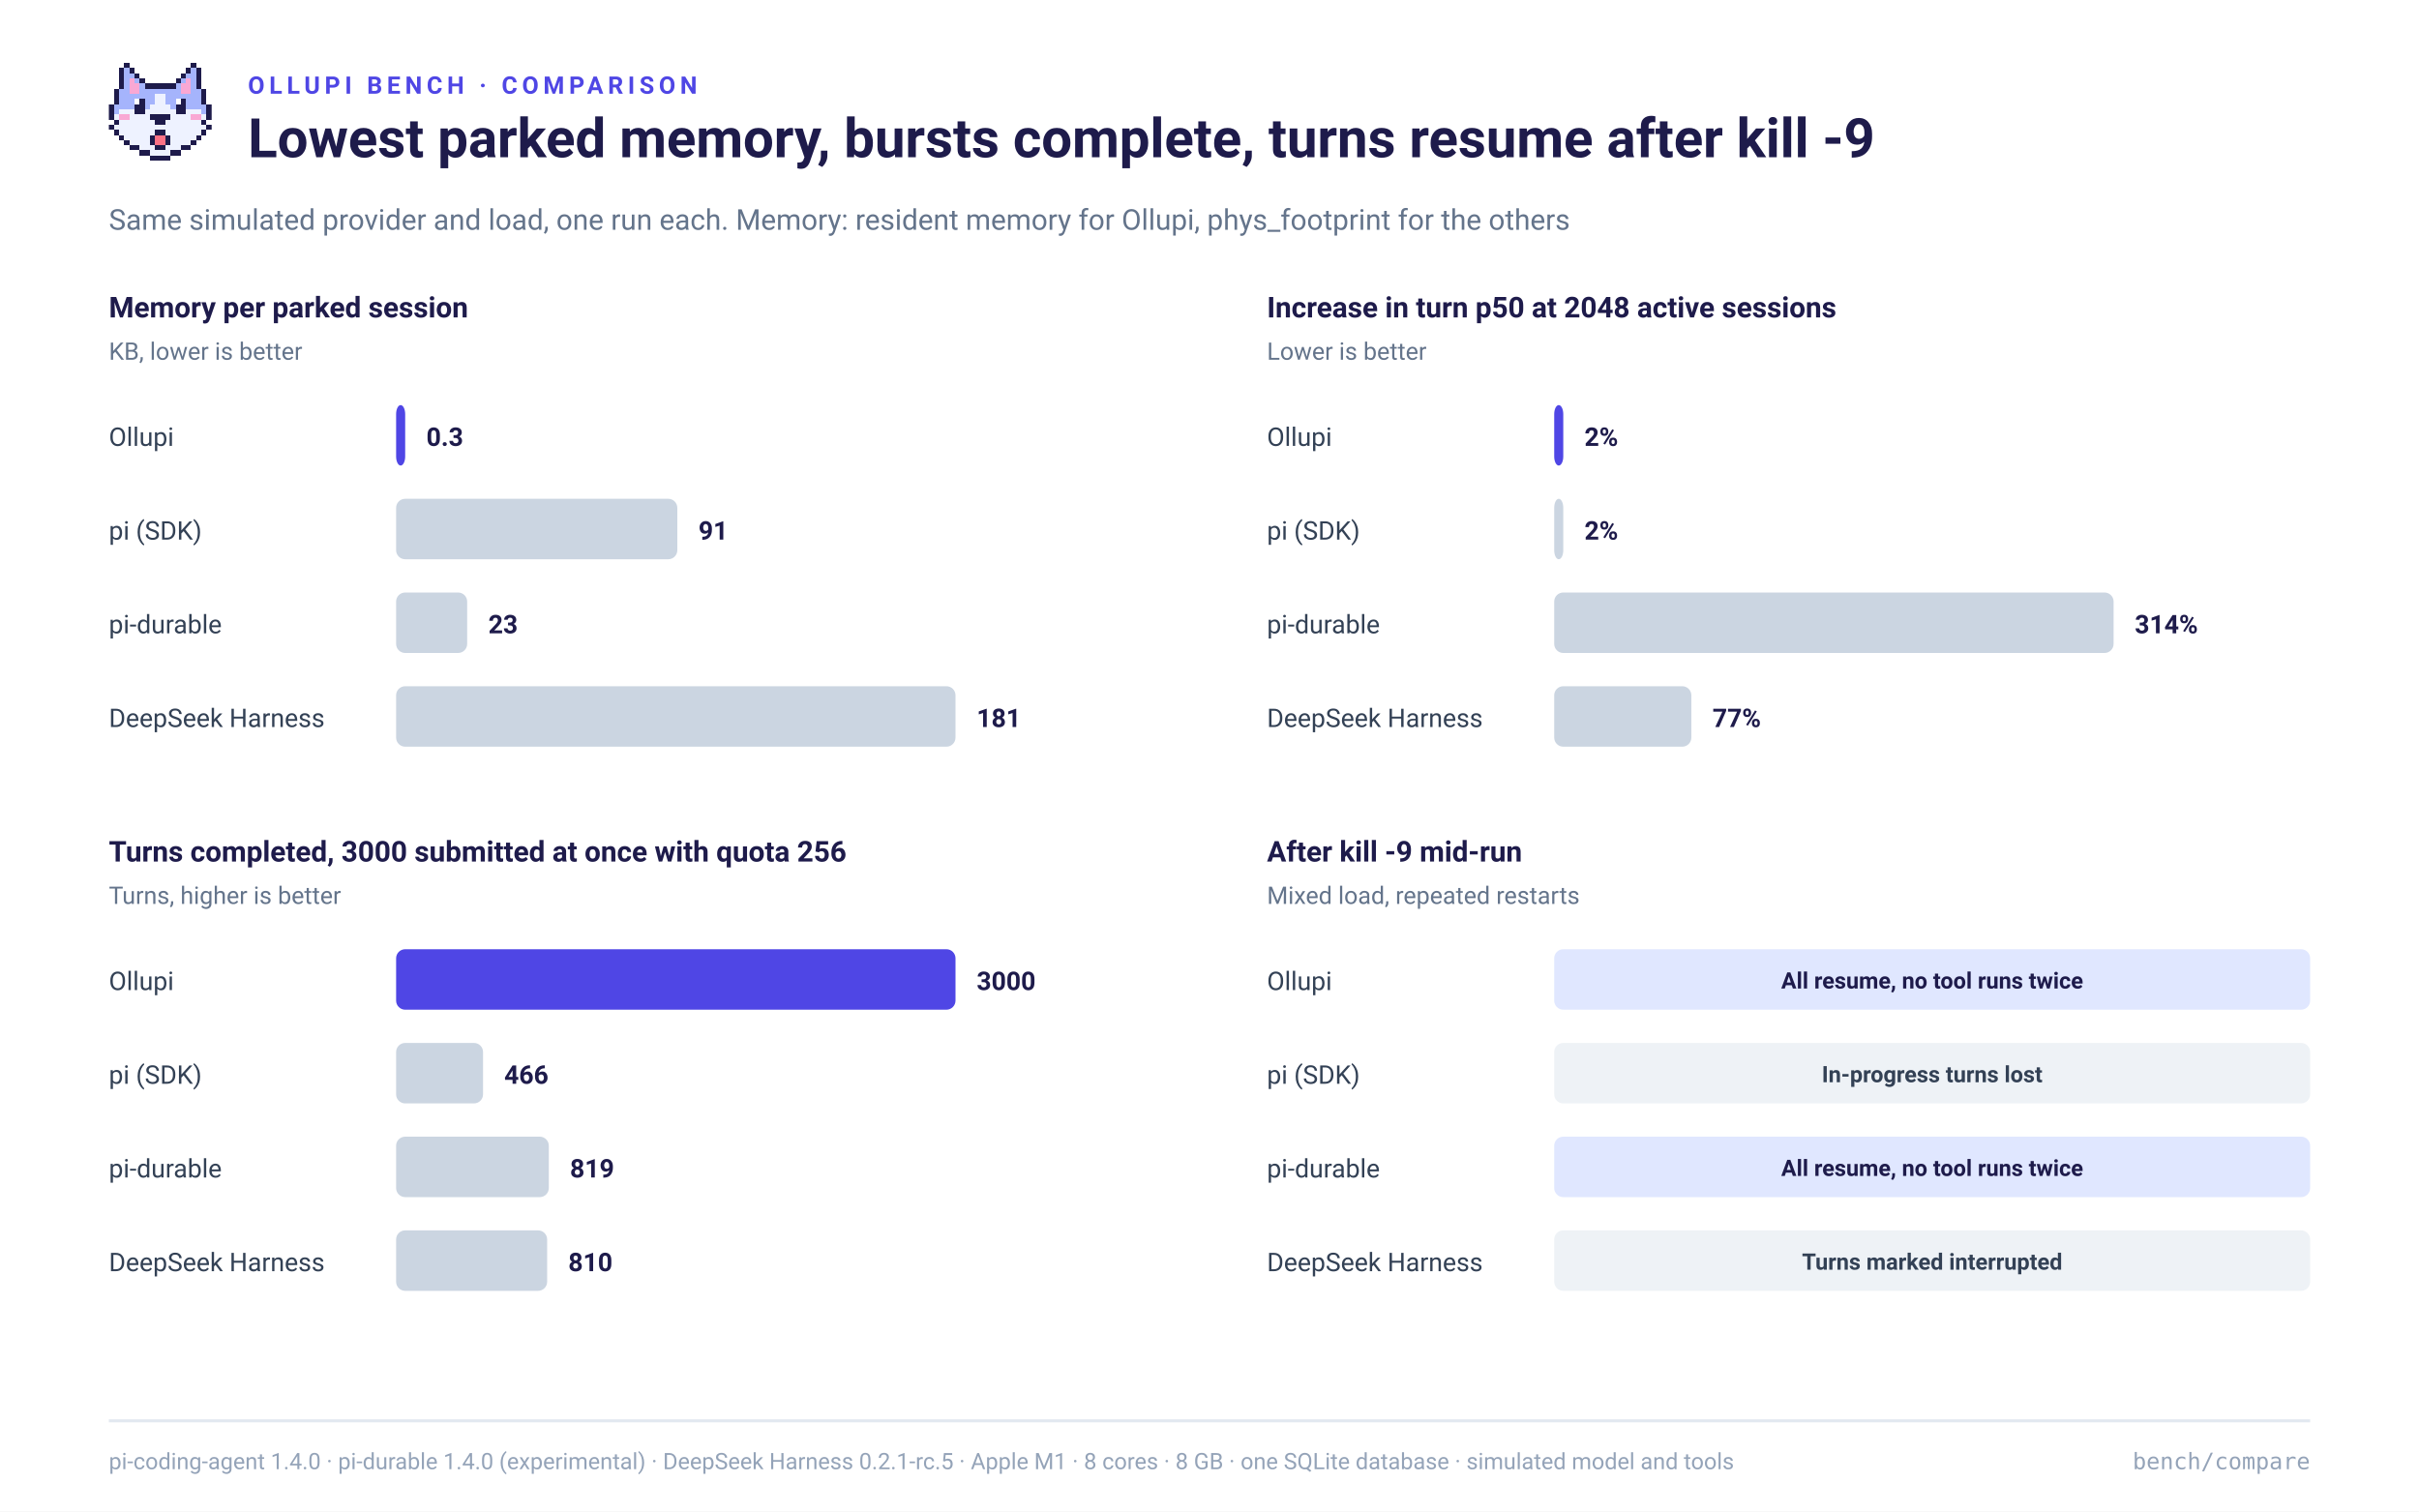
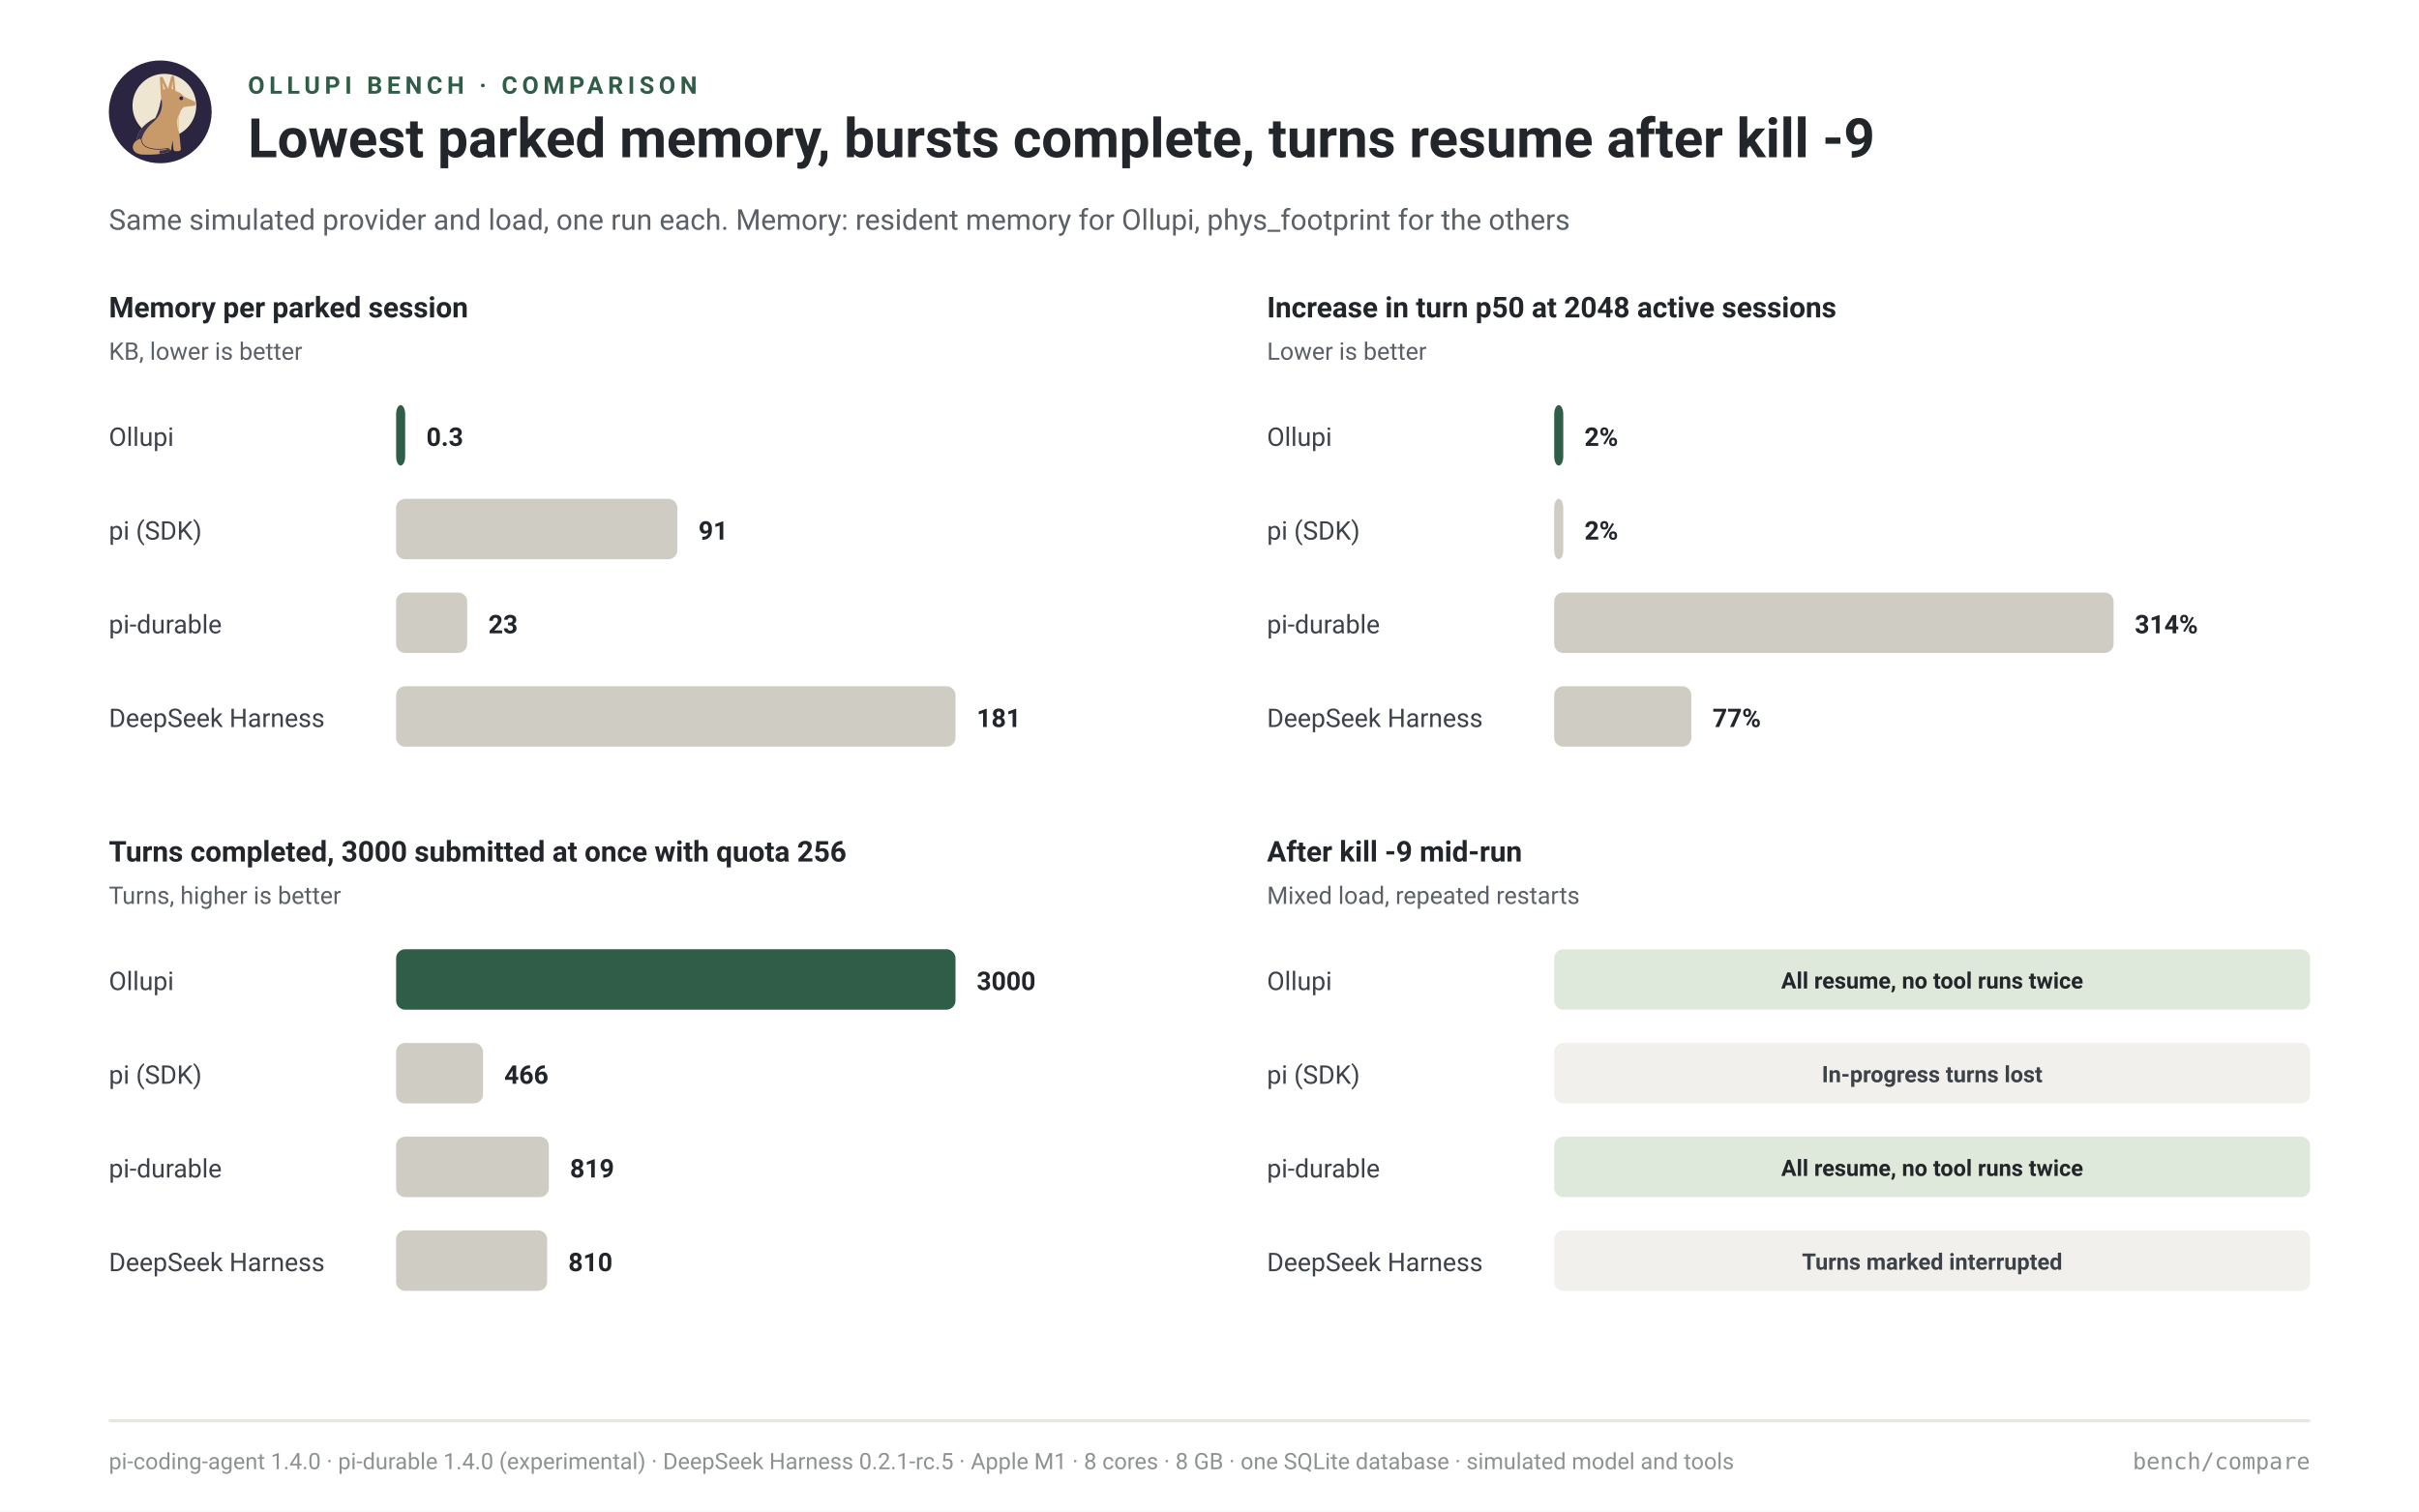
<svg xmlns="http://www.w3.org/2000/svg" viewBox="0 0 1600 1000" width="1600" height="1000">
  <defs>
    <pattern id="hatch" width="10" height="10" patternUnits="userSpaceOnUse" patternTransform="rotate(45)">
-       <rect width="10" height="10" fill="#f8fafc" />
-       <line x1="0" y1="0" x2="0" y2="10" stroke="#cbd5e1" stroke-width="4" />
+       <rect width="10" height="10" fill="#f8f7f4" />
+       <line x1="0" y1="0" x2="0" y2="10" stroke="#cfccc3" stroke-width="4" />
    </pattern>
    <marker id="arrow" viewBox="0 0 10 10" refX="9" refY="5" markerUnits="userSpaceOnUse" markerWidth="12" markerHeight="12" orient="auto-start-reverse">
-       <path d="M0,1 L9,5 L0,9 z" fill="#94a3b8" />
+       <path d="M0,1 L9,5 L0,9 z" fill="#8e928f" />
    </marker>
  </defs>
-   <style>text { font-family: -apple-system, BlinkMacSystemFont, "Segoe UI", Roboto, "Helvetica Neue", Arial, sans-serif; fill: #1e1b4b; } .eyebrow { font-size: 16px; font-weight: 600; letter-spacing: 3px; fill: #4f46e5; } .title { font-size: 36px; font-weight: 700; } .sub { font-size: 19px; fill: #64748b; } .kpi { font-size: 44px; font-weight: 700; letter-spacing: -0.5px; } .unit { font-size: 21px; font-weight: 600; fill: #334155; } .cap { font-size: 17px; fill: #64748b; } .h { font-size: 22px; font-weight: 700; } .hs { font-size: 19px; font-weight: 600; } .b { font-size: 17px; fill: #334155; } .s { font-size: 15px; fill: #64748b; } .code { font-family: ui-monospace, 'SF Mono', Menlo, monospace; font-weight: 700; fill: #4f46e5; } .tick { font-size: 16px; fill: #64748b; } .lab { font-size: 17px; fill: #334155; } .val { font-size: 17px; font-weight: 600; } .chip { font-size: 15px; font-weight: 600; } .foot { font-size: 15px; fill: #94a3b8; }</style>
+   <style>text { font-family: -apple-system, BlinkMacSystemFont, "Segoe UI", Roboto, "Helvetica Neue", Arial, sans-serif; fill: #22252a; } .eyebrow { font-size: 16px; font-weight: 600; letter-spacing: 3px; fill: #2f5d47; } .title { font-size: 36px; font-weight: 700; } .sub { font-size: 19px; fill: #5b5f66; } .kpi { font-size: 44px; font-weight: 700; letter-spacing: -0.5px; } .unit { font-size: 21px; font-weight: 600; fill: #3d4148; } .cap { font-size: 17px; fill: #5b5f66; } .h { font-size: 22px; font-weight: 700; } .hs { font-size: 19px; font-weight: 600; } .b { font-size: 17px; fill: #3d4148; } .s { font-size: 15px; fill: #5b5f66; } .code { font-family: ui-monospace, 'SF Mono', Menlo, monospace; font-weight: 700; fill: #2f5d47; } .tick { font-size: 16px; fill: #5b5f66; } .lab { font-size: 17px; fill: #3d4148; } .val { font-size: 17px; font-weight: 600; } .chip { font-size: 15px; font-weight: 600; } .foot { font-size: 15px; fill: #8e928f; }</style>
  <rect width="1600" height="1000" fill="#ffffff" />
-   <svg x="72" y="40" width="68" height="68" viewBox="0 0 240 240">
-     <g shape-rendering="crispEdges">
-       <rect x="36" y="6" width="12" height="12" fill="#1e1b4b" />
-       <rect x="192" y="6" width="12" height="12" fill="#1e1b4b" />
-       <rect x="24" y="18" width="12" height="12" fill="#1e1b4b" />
-       <rect x="36" y="18" width="12" height="12" fill="#a5b4fc" />
-       <rect x="48" y="18" width="12" height="12" fill="#1e1b4b" />
-       <rect x="180" y="18" width="12" height="12" fill="#1e1b4b" />
-       <rect x="192" y="18" width="12" height="12" fill="#a5b4fc" />
-       <rect x="204" y="18" width="12" height="12" fill="#1e1b4b" />
-       <rect x="24" y="30" width="12" height="12" fill="#1e1b4b" />
-       <rect x="36" y="30" width="24" height="12" fill="#a5b4fc" />
-       <rect x="60" y="30" width="12" height="12" fill="#1e1b4b" />
-       <rect x="168" y="30" width="12" height="12" fill="#1e1b4b" />
-       <rect x="180" y="30" width="24" height="12" fill="#a5b4fc" />
-       <rect x="204" y="30" width="12" height="12" fill="#1e1b4b" />
-       <rect x="24" y="42" width="12" height="12" fill="#1e1b4b" />
-       <rect x="36" y="42" width="12" height="12" fill="#a5b4fc" />
-       <rect x="48" y="42" width="12" height="12" fill="#f9a8d4" />
-       <rect x="60" y="42" width="12" height="12" fill="#a5b4fc" />
-       <rect x="72" y="42" width="12" height="12" fill="#1e1b4b" />
-       <rect x="156" y="42" width="12" height="12" fill="#1e1b4b" />
-       <rect x="168" y="42" width="12" height="12" fill="#a5b4fc" />
-       <rect x="180" y="42" width="12" height="12" fill="#f9a8d4" />
-       <rect x="192" y="42" width="12" height="12" fill="#a5b4fc" />
-       <rect x="204" y="42" width="12" height="12" fill="#1e1b4b" />
-       <rect x="24" y="54" width="12" height="12" fill="#1e1b4b" />
-       <rect x="36" y="54" width="12" height="12" fill="#a5b4fc" />
-       <rect x="48" y="54" width="24" height="12" fill="#f9a8d4" />
-       <rect x="72" y="54" width="12" height="12" fill="#a5b4fc" />
-       <rect x="84" y="54" width="72" height="12" fill="#1e1b4b" />
-       <rect x="156" y="54" width="12" height="12" fill="#a5b4fc" />
-       <rect x="168" y="54" width="24" height="12" fill="#f9a8d4" />
-       <rect x="192" y="54" width="12" height="12" fill="#a5b4fc" />
-       <rect x="204" y="54" width="12" height="12" fill="#1e1b4b" />
-       <rect x="12" y="66" width="12" height="12" fill="#1e1b4b" />
-       <rect x="24" y="66" width="24" height="12" fill="#a5b4fc" />
-       <rect x="48" y="66" width="24" height="12" fill="#f9a8d4" />
-       <rect x="72" y="66" width="96" height="12" fill="#a5b4fc" />
-       <rect x="168" y="66" width="24" height="12" fill="#f9a8d4" />
-       <rect x="192" y="66" width="24" height="12" fill="#a5b4fc" />
-       <rect x="216" y="66" width="12" height="12" fill="#1e1b4b" />
-       <rect x="12" y="78" width="12" height="12" fill="#1e1b4b" />
-       <rect x="24" y="78" width="84" height="12" fill="#a5b4fc" />
-       <rect x="108" y="78" width="24" height="12" fill="#eef2ff" />
-       <rect x="132" y="78" width="84" height="12" fill="#a5b4fc" />
-       <rect x="216" y="78" width="12" height="12" fill="#1e1b4b" />
-       <rect x="12" y="90" width="12" height="12" fill="#1e1b4b" />
-       <rect x="24" y="90" width="36" height="12" fill="#a5b4fc" />
-       <rect x="60" y="90" width="12" height="12" fill="#ffffff" />
-       <rect x="72" y="90" width="12" height="12" fill="#1e1b4b" />
-       <rect x="84" y="90" width="24" height="12" fill="#a5b4fc" />
-       <rect x="108" y="90" width="24" height="12" fill="#eef2ff" />
-       <rect x="132" y="90" width="24" height="12" fill="#a5b4fc" />
-       <rect x="156" y="90" width="12" height="12" fill="#ffffff" />
-       <rect x="168" y="90" width="12" height="12" fill="#1e1b4b" />
-       <rect x="180" y="90" width="36" height="12" fill="#a5b4fc" />
-       <rect x="216" y="90" width="12" height="12" fill="#1e1b4b" />
-       <rect x="0" y="102" width="12" height="12" fill="#1e1b4b" />
-       <rect x="12" y="102" width="48" height="12" fill="#a5b4fc" />
-       <rect x="60" y="102" width="24" height="12" fill="#1e1b4b" />
-       <rect x="84" y="102" width="12" height="12" fill="#a5b4fc" />
-       <rect x="96" y="102" width="48" height="12" fill="#eef2ff" />
-       <rect x="144" y="102" width="12" height="12" fill="#a5b4fc" />
-       <rect x="156" y="102" width="24" height="12" fill="#1e1b4b" />
-       <rect x="180" y="102" width="48" height="12" fill="#a5b4fc" />
-       <rect x="228" y="102" width="12" height="12" fill="#1e1b4b" />
-       <rect x="0" y="114" width="12" height="12" fill="#1e1b4b" />
-       <rect x="12" y="114" width="12" height="12" fill="#a5b4fc" />
-       <rect x="24" y="114" width="36" height="12" fill="#eef2ff" />
-       <rect x="60" y="114" width="24" height="12" fill="#1e1b4b" />
-       <rect x="84" y="114" width="72" height="12" fill="#eef2ff" />
-       <rect x="156" y="114" width="24" height="12" fill="#1e1b4b" />
-       <rect x="180" y="114" width="36" height="12" fill="#eef2ff" />
-       <rect x="216" y="114" width="12" height="12" fill="#a5b4fc" />
-       <rect x="228" y="114" width="12" height="12" fill="#1e1b4b" />
-       <rect x="0" y="126" width="12" height="12" fill="#1e1b4b" />
-       <rect x="12" y="126" width="12" height="12" fill="#eef2ff" />
-       <rect x="24" y="126" width="24" height="12" fill="#f9a8d4" />
-       <rect x="48" y="126" width="48" height="12" fill="#eef2ff" />
-       <rect x="96" y="126" width="48" height="12" fill="#1e1b4b" />
-       <rect x="144" y="126" width="48" height="12" fill="#eef2ff" />
-       <rect x="192" y="126" width="24" height="12" fill="#f9a8d4" />
-       <rect x="216" y="126" width="12" height="12" fill="#eef2ff" />
-       <rect x="228" y="126" width="12" height="12" fill="#1e1b4b" />
-       <rect x="12" y="138" width="12" height="12" fill="#1e1b4b" />
-       <rect x="24" y="138" width="84" height="12" fill="#eef2ff" />
-       <rect x="108" y="138" width="24" height="12" fill="#1e1b4b" />
-       <rect x="132" y="138" width="84" height="12" fill="#eef2ff" />
-       <rect x="216" y="138" width="12" height="12" fill="#1e1b4b" />
-       <rect x="0" y="150" width="12" height="12" fill="#1e1b4b" />
-       <rect x="12" y="150" width="216" height="12" fill="#eef2ff" />
-       <rect x="228" y="150" width="12" height="12" fill="#1e1b4b" />
-       <rect x="12" y="162" width="12" height="12" fill="#1e1b4b" />
-       <rect x="24" y="162" width="84" height="12" fill="#eef2ff" />
-       <rect x="108" y="162" width="24" height="12" fill="#1e1b4b" />
-       <rect x="132" y="162" width="84" height="12" fill="#eef2ff" />
-       <rect x="216" y="162" width="12" height="12" fill="#1e1b4b" />
-       <rect x="24" y="174" width="12" height="12" fill="#1e1b4b" />
-       <rect x="36" y="174" width="60" height="12" fill="#eef2ff" />
-       <rect x="96" y="174" width="12" height="12" fill="#1e1b4b" />
-       <rect x="108" y="174" width="24" height="12" fill="#fb7185" />
-       <rect x="132" y="174" width="12" height="12" fill="#1e1b4b" />
-       <rect x="144" y="174" width="60" height="12" fill="#eef2ff" />
-       <rect x="204" y="174" width="12" height="12" fill="#1e1b4b" />
-       <rect x="36" y="186" width="12" height="12" fill="#1e1b4b" />
-       <rect x="48" y="186" width="48" height="12" fill="#eef2ff" />
-       <rect x="96" y="186" width="12" height="12" fill="#1e1b4b" />
-       <rect x="108" y="186" width="24" height="12" fill="#fb7185" />
-       <rect x="132" y="186" width="12" height="12" fill="#1e1b4b" />
-       <rect x="144" y="186" width="48" height="12" fill="#eef2ff" />
-       <rect x="192" y="186" width="12" height="12" fill="#1e1b4b" />
-       <rect x="48" y="198" width="24" height="12" fill="#1e1b4b" />
-       <rect x="72" y="198" width="36" height="12" fill="#eef2ff" />
-       <rect x="108" y="198" width="24" height="12" fill="#1e1b4b" />
-       <rect x="132" y="198" width="36" height="12" fill="#eef2ff" />
-       <rect x="168" y="198" width="24" height="12" fill="#1e1b4b" />
-       <rect x="72" y="210" width="24" height="12" fill="#1e1b4b" />
-       <rect x="96" y="210" width="48" height="12" fill="#eef2ff" />
-       <rect x="144" y="210" width="24" height="12" fill="#1e1b4b" />
-       <rect x="96" y="222" width="48" height="12" fill="#1e1b4b" />
+   <svg x="72" y="40" width="68" height="68" viewBox="0 0 100 100">
+     <circle cx="50" cy="50" r="50" fill="#2b2541" />
+     <circle cx="54" cy="44" r="31" fill="#efe6d2" />
+     <g transform="translate(14 12) scale(.8)">
+       <clipPath id="ollupi-body">
+         <path d="M30 95 C18 95 13 83 19 73 C23 65 31 59 39 55 C43 47 45 39 46 31 L44.5 7 C44.5 4.5 47.5 4 48.5 6.5 L54.5 19.5 L58 5.5 C58.5 3 61.5 3 62 5.5 L63.5 22 C68 23.5 71.5 26 74 29 L86 34.5 C89 35.8 88.6 40 85.5 40.2 L74 41.5 C70.5 44 68.5 48 67.5 54 C66.5 62 68 72 69 82 L70 92 C70.2 94 69 95.3 67 95.3 L63.5 95.3 C61.5 95.3 61 93.8 61 92.5 L60 82 L58.5 92.5 C58.3 94.3 57 95.3 55 95.3 L50 95.3 Z" />
+       </clipPath>
+       <path d="M30 95 C18 95 13 83 19 73 C23 65 31 59 39 55 C43 47 45 39 46 31 L44.5 7 C44.5 4.5 47.5 4 48.5 6.5 L54.5 19.5 L58 5.5 C58.5 3 61.5 3 62 5.5 L63.5 22 C68 23.5 71.5 26 74 29 L86 34.5 C89 35.8 88.6 40 85.5 40.2 L74 41.5 C70.5 44 68.5 48 67.5 54 C66.5 62 68 72 69 82 L70 92 C70.2 94 69 95.3 67 95.3 L63.5 95.3 C61.5 95.3 61 93.8 61 92.5 L60 82 L58.5 92.5 C58.3 94.3 57 95.3 55 95.3 L50 95.3 Z" fill="#c89a69" />
+       <g clip-path="url(#ollupi-body)">
+         <path d="M92 44 L72.5 44.5 C69.2 47.5 66.8 51.5 65.7 56.5 C64.8 61.5 65.6 68 69.2 76 L92 76 Z" fill="#ead2ab" />
+         <path d="M8 92 L8 40 L30 40 L46.8 33 C48.4 44 44.5 52.5 37 59.5 C30 65.5 24.5 72 21.8 82 Z" fill="#3b3350" />
+       </g>
+       <path d="M47.4 11.5 L51.4 19.8 L48.6 20.4 Z M59.9 10.2 L61 20.4 L58.6 19.4 Z" fill="#ead2ab" />
+       <path d="M21 80 C8 84 8 99 24 99.5 C36 100 46 99 54 96.8 C57 96 57 92.5 54 92.5 C44 94 34 94 27 90 C23.5 88 22 84.5 21 80 Z" fill="#c89a69" stroke="#2b2541" stroke-width="1.6" paint-order="stroke" />
+       <path d="M45 94.6 C49 94.4 51.5 93.8 54 92.5 C57 92.5 57 96 54 96.8 C51 97.6 48 98.2 45 98.5 C43.5 97 43.5 95.6 45 94.6 Z" fill="#3b3350" />
+       <circle cx="70.5" cy="31" r="2.3" fill="#2b2541" />
    </g>
  </svg>
  <text class="eyebrow" x="164" y="62">OLLUPI BENCH · COMPARISON</text>
  <text class="title" x="164" y="104">Lowest parked memory, bursts complete, turns resume after kill -9</text>
  <text class="sub" x="72" y="152">Same simulated provider and load, one run each. Memory: resident memory for Ollupi, phys_footprint for the others</text>
-   <line x1="72" y1="940" x2="1528" y2="940" stroke="#e2e8f0" stroke-width="2" />
+   <line x1="72" y1="940" x2="1528" y2="940" stroke="#e6e4de" stroke-width="2" />
  <text class="foot" x="72" y="972">pi-coding-agent 1.4.0 · pi-durable 1.4.0 (experimental) · DeepSeek Harness 0.2.1-rc.5 · Apple M1 · 8 cores · 8 GB · one SQLite database · simulated model and tools</text>
  <text class="foot" x="1528" y="972" text-anchor="end" style="font-family: ui-monospace, 'SF Mono', Menlo, monospace">bench/compare</text>
  <text class="hs" x="72.0" y="210.0" text-anchor="start">Memory per parked session</text>
  <text class="tick" x="72.0" y="238.0" text-anchor="start">KB, lower is better</text>
  <text class="lab" x="72.0" y="295.0" text-anchor="start">Ollupi</text>
-   <rect x="262.0" y="268" width="6.0" height="40" rx="6" fill="#4f46e5" />
+   <rect x="262.0" y="268" width="6.0" height="40" rx="6" fill="#2f5d47" />
  <text class="val" x="282.0" y="295.0" text-anchor="start">0.3</text>
  <text class="lab" x="72.0" y="357.0" text-anchor="start">pi (SDK)</text>
-   <rect x="262.0" y="330" width="186.0" height="40" rx="6" fill="#cbd5e1" />
+   <rect x="262.0" y="330" width="186.0" height="40" rx="6" fill="#cfccc3" />
  <text class="val" x="462.0" y="357.0" text-anchor="start">91</text>
  <text class="lab" x="72.0" y="419.0" text-anchor="start">pi-durable</text>
-   <rect x="262.0" y="392" width="47.0" height="40" rx="6" fill="#cbd5e1" />
+   <rect x="262.0" y="392" width="47.0" height="40" rx="6" fill="#cfccc3" />
  <text class="val" x="323.0" y="419.0" text-anchor="start">23</text>
  <text class="lab" x="72.0" y="481.0" text-anchor="start">DeepSeek Harness</text>
-   <rect x="262.0" y="454" width="370.0" height="40" rx="6" fill="#cbd5e1" />
+   <rect x="262.0" y="454" width="370.0" height="40" rx="6" fill="#cfccc3" />
  <text class="val" x="646.0" y="481.0" text-anchor="start">181</text>
  <text class="hs" x="838.0" y="210.0" text-anchor="start">Increase in turn p50 at 2048 active sessions</text>
  <text class="tick" x="838.0" y="238.0" text-anchor="start">Lower is better</text>
  <text class="lab" x="838.0" y="295.0" text-anchor="start">Ollupi</text>
-   <rect x="1028.0" y="268" width="6.0" height="40" rx="6" fill="#4f46e5" />
+   <rect x="1028.0" y="268" width="6.0" height="40" rx="6" fill="#2f5d47" />
  <text class="val" x="1048.0" y="295.0" text-anchor="start">2%</text>
  <text class="lab" x="838.0" y="357.0" text-anchor="start">pi (SDK)</text>
-   <rect x="1028.0" y="330" width="6.0" height="40" rx="6" fill="#cbd5e1" />
+   <rect x="1028.0" y="330" width="6.0" height="40" rx="6" fill="#cfccc3" />
  <text class="val" x="1048.0" y="357.0" text-anchor="start">2%</text>
  <text class="lab" x="838.0" y="419.0" text-anchor="start">pi-durable</text>
-   <rect x="1028.0" y="392" width="370.0" height="40" rx="6" fill="#cbd5e1" />
+   <rect x="1028.0" y="392" width="370.0" height="40" rx="6" fill="#cfccc3" />
  <text class="val" x="1412.0" y="419.0" text-anchor="start">314%</text>
  <text class="lab" x="838.0" y="481.0" text-anchor="start">DeepSeek Harness</text>
-   <rect x="1028.0" y="454" width="90.7" height="40" rx="6" fill="#cbd5e1" />
+   <rect x="1028.0" y="454" width="90.7" height="40" rx="6" fill="#cfccc3" />
  <text class="val" x="1132.7" y="481.0" text-anchor="start">77%</text>
  <text class="hs" x="72.0" y="570.0" text-anchor="start">Turns completed, 3000 submitted at once with quota 256</text>
  <text class="tick" x="72.0" y="598.0" text-anchor="start">Turns, higher is better</text>
  <text class="lab" x="72.0" y="655.0" text-anchor="start">Ollupi</text>
-   <rect x="262.0" y="628" width="370.0" height="40" rx="6" fill="#4f46e5" />
+   <rect x="262.0" y="628" width="370.0" height="40" rx="6" fill="#2f5d47" />
  <text class="val" x="646.0" y="655.0" text-anchor="start">3000</text>
  <text class="lab" x="72.0" y="717.0" text-anchor="start">pi (SDK)</text>
-   <rect x="262.0" y="690" width="57.5" height="40" rx="6" fill="#cbd5e1" />
+   <rect x="262.0" y="690" width="57.5" height="40" rx="6" fill="#cfccc3" />
  <text class="val" x="333.5" y="717.0" text-anchor="start">466</text>
  <text class="lab" x="72.0" y="779.0" text-anchor="start">pi-durable</text>
-   <rect x="262.0" y="752" width="101.0" height="40" rx="6" fill="#cbd5e1" />
+   <rect x="262.0" y="752" width="101.0" height="40" rx="6" fill="#cfccc3" />
  <text class="val" x="377.0" y="779.0" text-anchor="start">819</text>
  <text class="lab" x="72.0" y="841.0" text-anchor="start">DeepSeek Harness</text>
-   <rect x="262.0" y="814" width="99.9" height="40" rx="6" fill="#cbd5e1" />
+   <rect x="262.0" y="814" width="99.9" height="40" rx="6" fill="#cfccc3" />
  <text class="val" x="375.9" y="841.0" text-anchor="start">810</text>
  <text class="hs" x="838.0" y="570.0" text-anchor="start">After kill -9 mid-run</text>
  <text class="tick" x="838.0" y="598.0" text-anchor="start">Mixed load, repeated restarts</text>
  <text class="lab" x="838.0" y="655.0" text-anchor="start">Ollupi</text>
-   <rect x="1028.0" y="628" width="500.0" height="40" rx="6" fill="#e0e7ff" />
-   <text class="chip" x="1278.0" y="654.0" text-anchor="middle" style="fill:#1e1b4b">All resume, no tool runs twice</text>
+   <rect x="1028.0" y="628" width="500.0" height="40" rx="6" fill="#dfe9db" />
+   <text class="chip" x="1278.0" y="654.0" text-anchor="middle" style="fill:#22252a">All resume, no tool runs twice</text>
  <text class="lab" x="838.0" y="717.0" text-anchor="start">pi (SDK)</text>
-   <rect x="1028.0" y="690" width="500.0" height="40" rx="6" fill="#eef2f6" />
-   <text class="chip" x="1278.0" y="716.0" text-anchor="middle" style="fill:#334155">In-progress turns lost</text>
+   <rect x="1028.0" y="690" width="500.0" height="40" rx="6" fill="#f1f0ec" />
+   <text class="chip" x="1278.0" y="716.0" text-anchor="middle" style="fill:#3d4148">In-progress turns lost</text>
  <text class="lab" x="838.0" y="779.0" text-anchor="start">pi-durable</text>
-   <rect x="1028.0" y="752" width="500.0" height="40" rx="6" fill="#e0e7ff" />
-   <text class="chip" x="1278.0" y="778.0" text-anchor="middle" style="fill:#1e1b4b">All resume, no tool runs twice</text>
+   <rect x="1028.0" y="752" width="500.0" height="40" rx="6" fill="#dfe9db" />
+   <text class="chip" x="1278.0" y="778.0" text-anchor="middle" style="fill:#22252a">All resume, no tool runs twice</text>
  <text class="lab" x="838.0" y="841.0" text-anchor="start">DeepSeek Harness</text>
-   <rect x="1028.0" y="814" width="500.0" height="40" rx="6" fill="#eef2f6" />
-   <text class="chip" x="1278.0" y="840.0" text-anchor="middle" style="fill:#334155">Turns marked interrupted</text>
+   <rect x="1028.0" y="814" width="500.0" height="40" rx="6" fill="#f1f0ec" />
+   <text class="chip" x="1278.0" y="840.0" text-anchor="middle" style="fill:#3d4148">Turns marked interrupted</text>
</svg>
